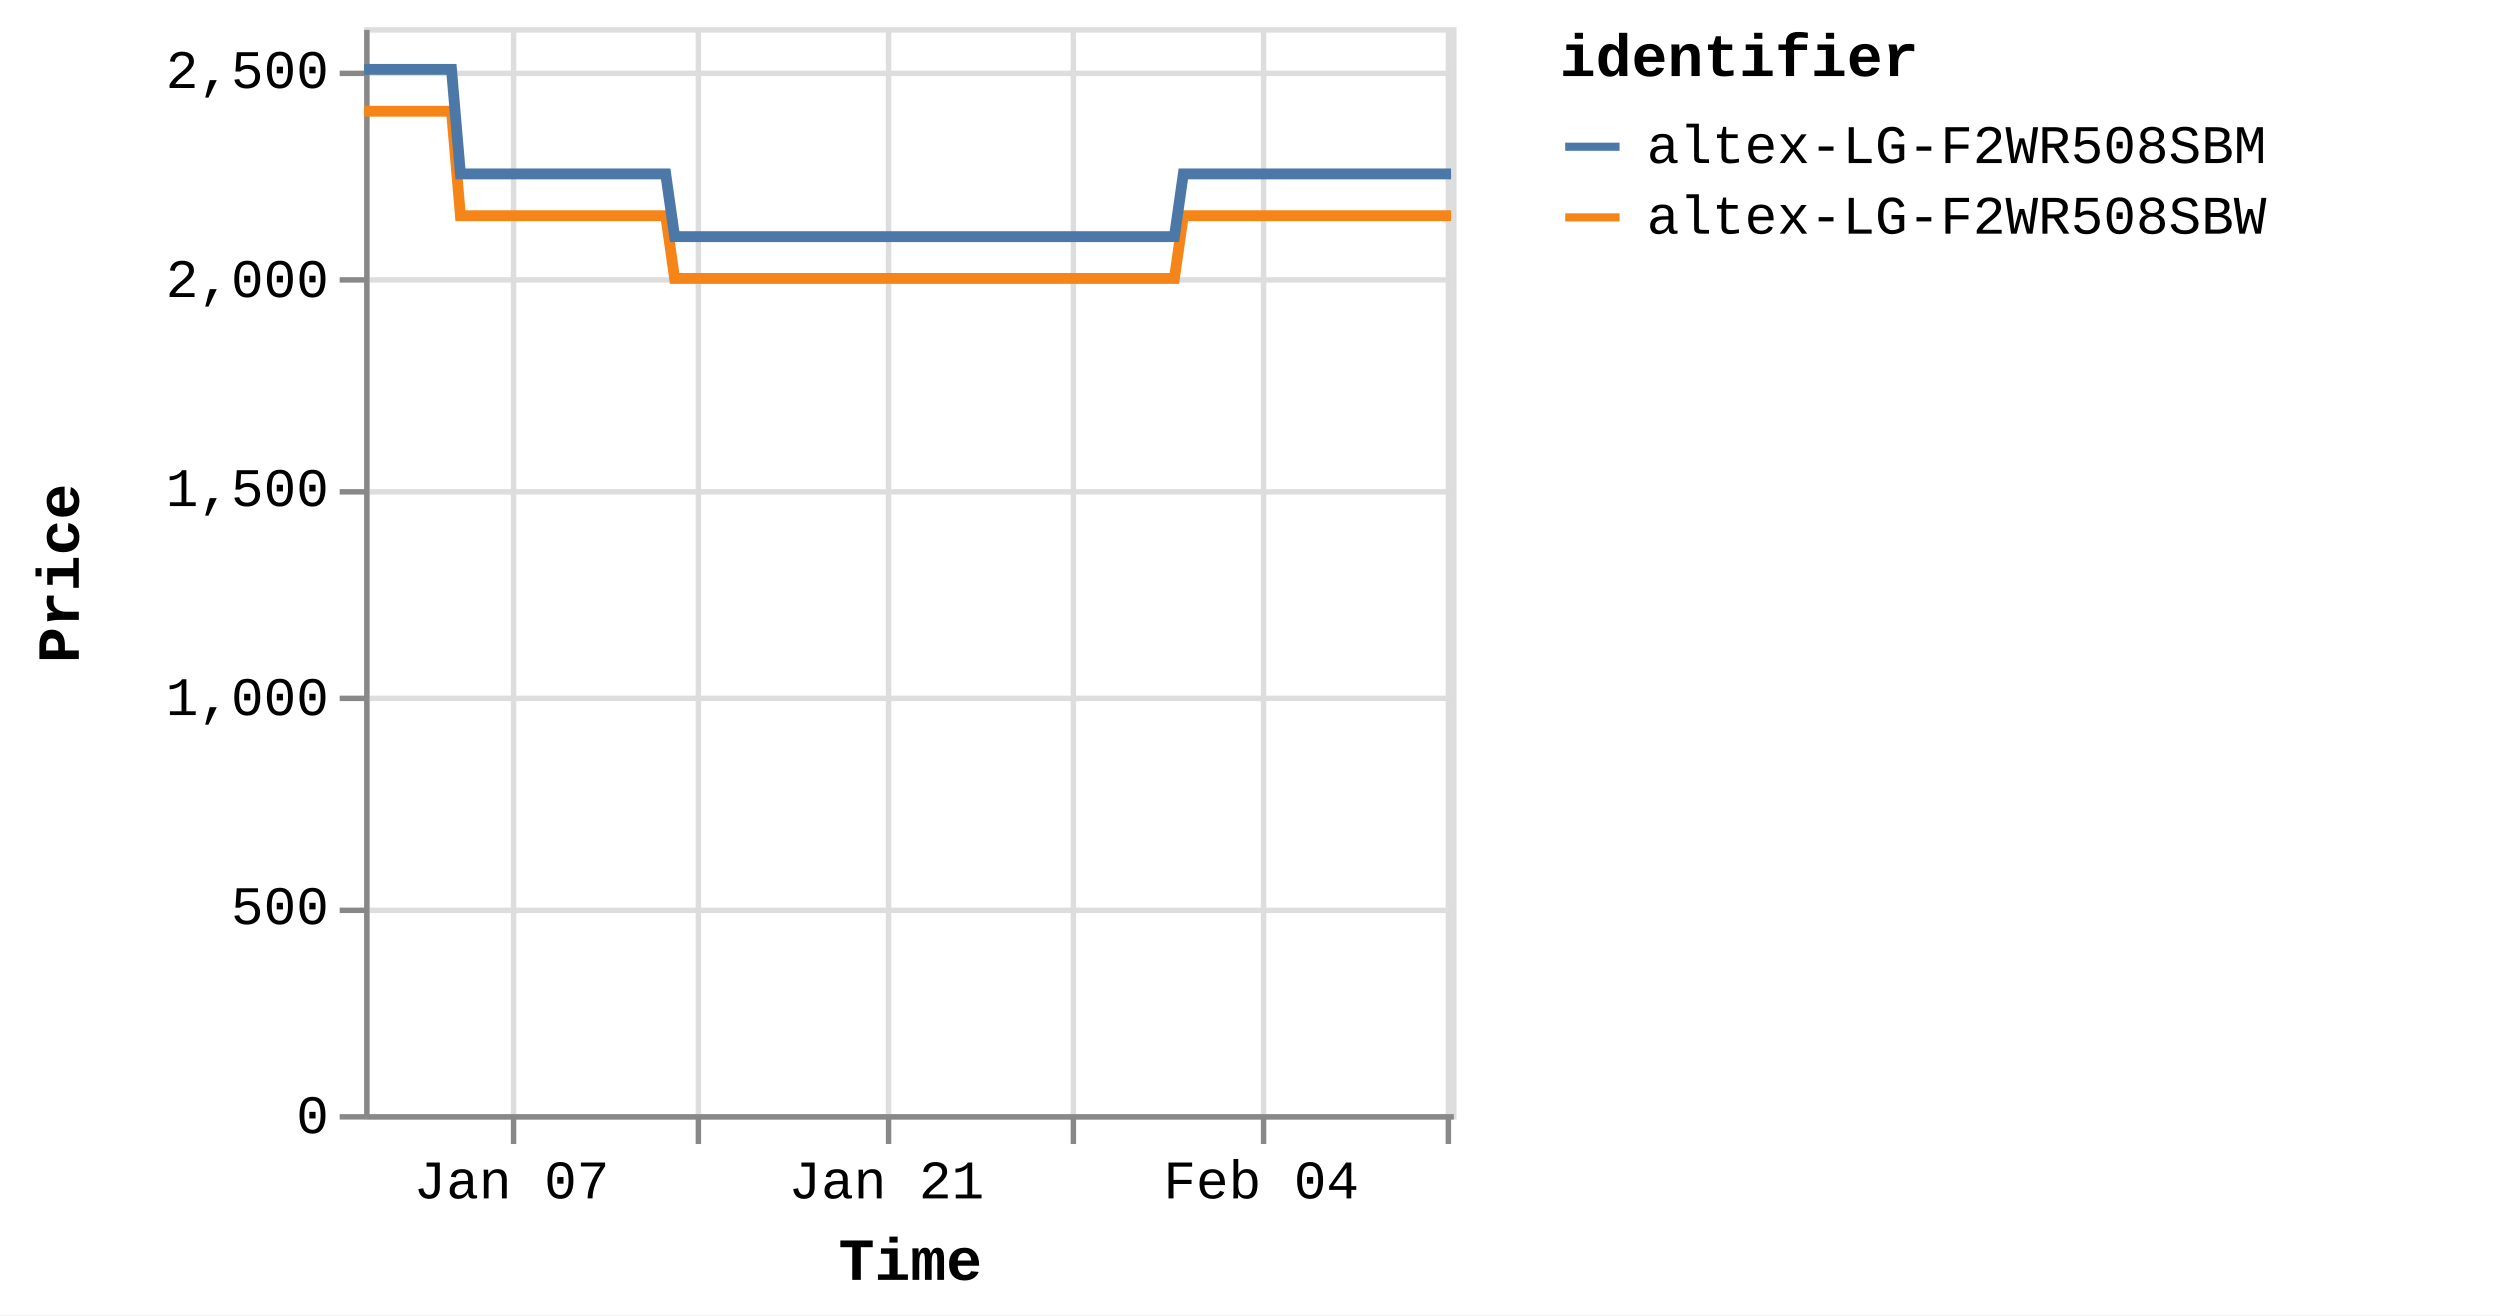
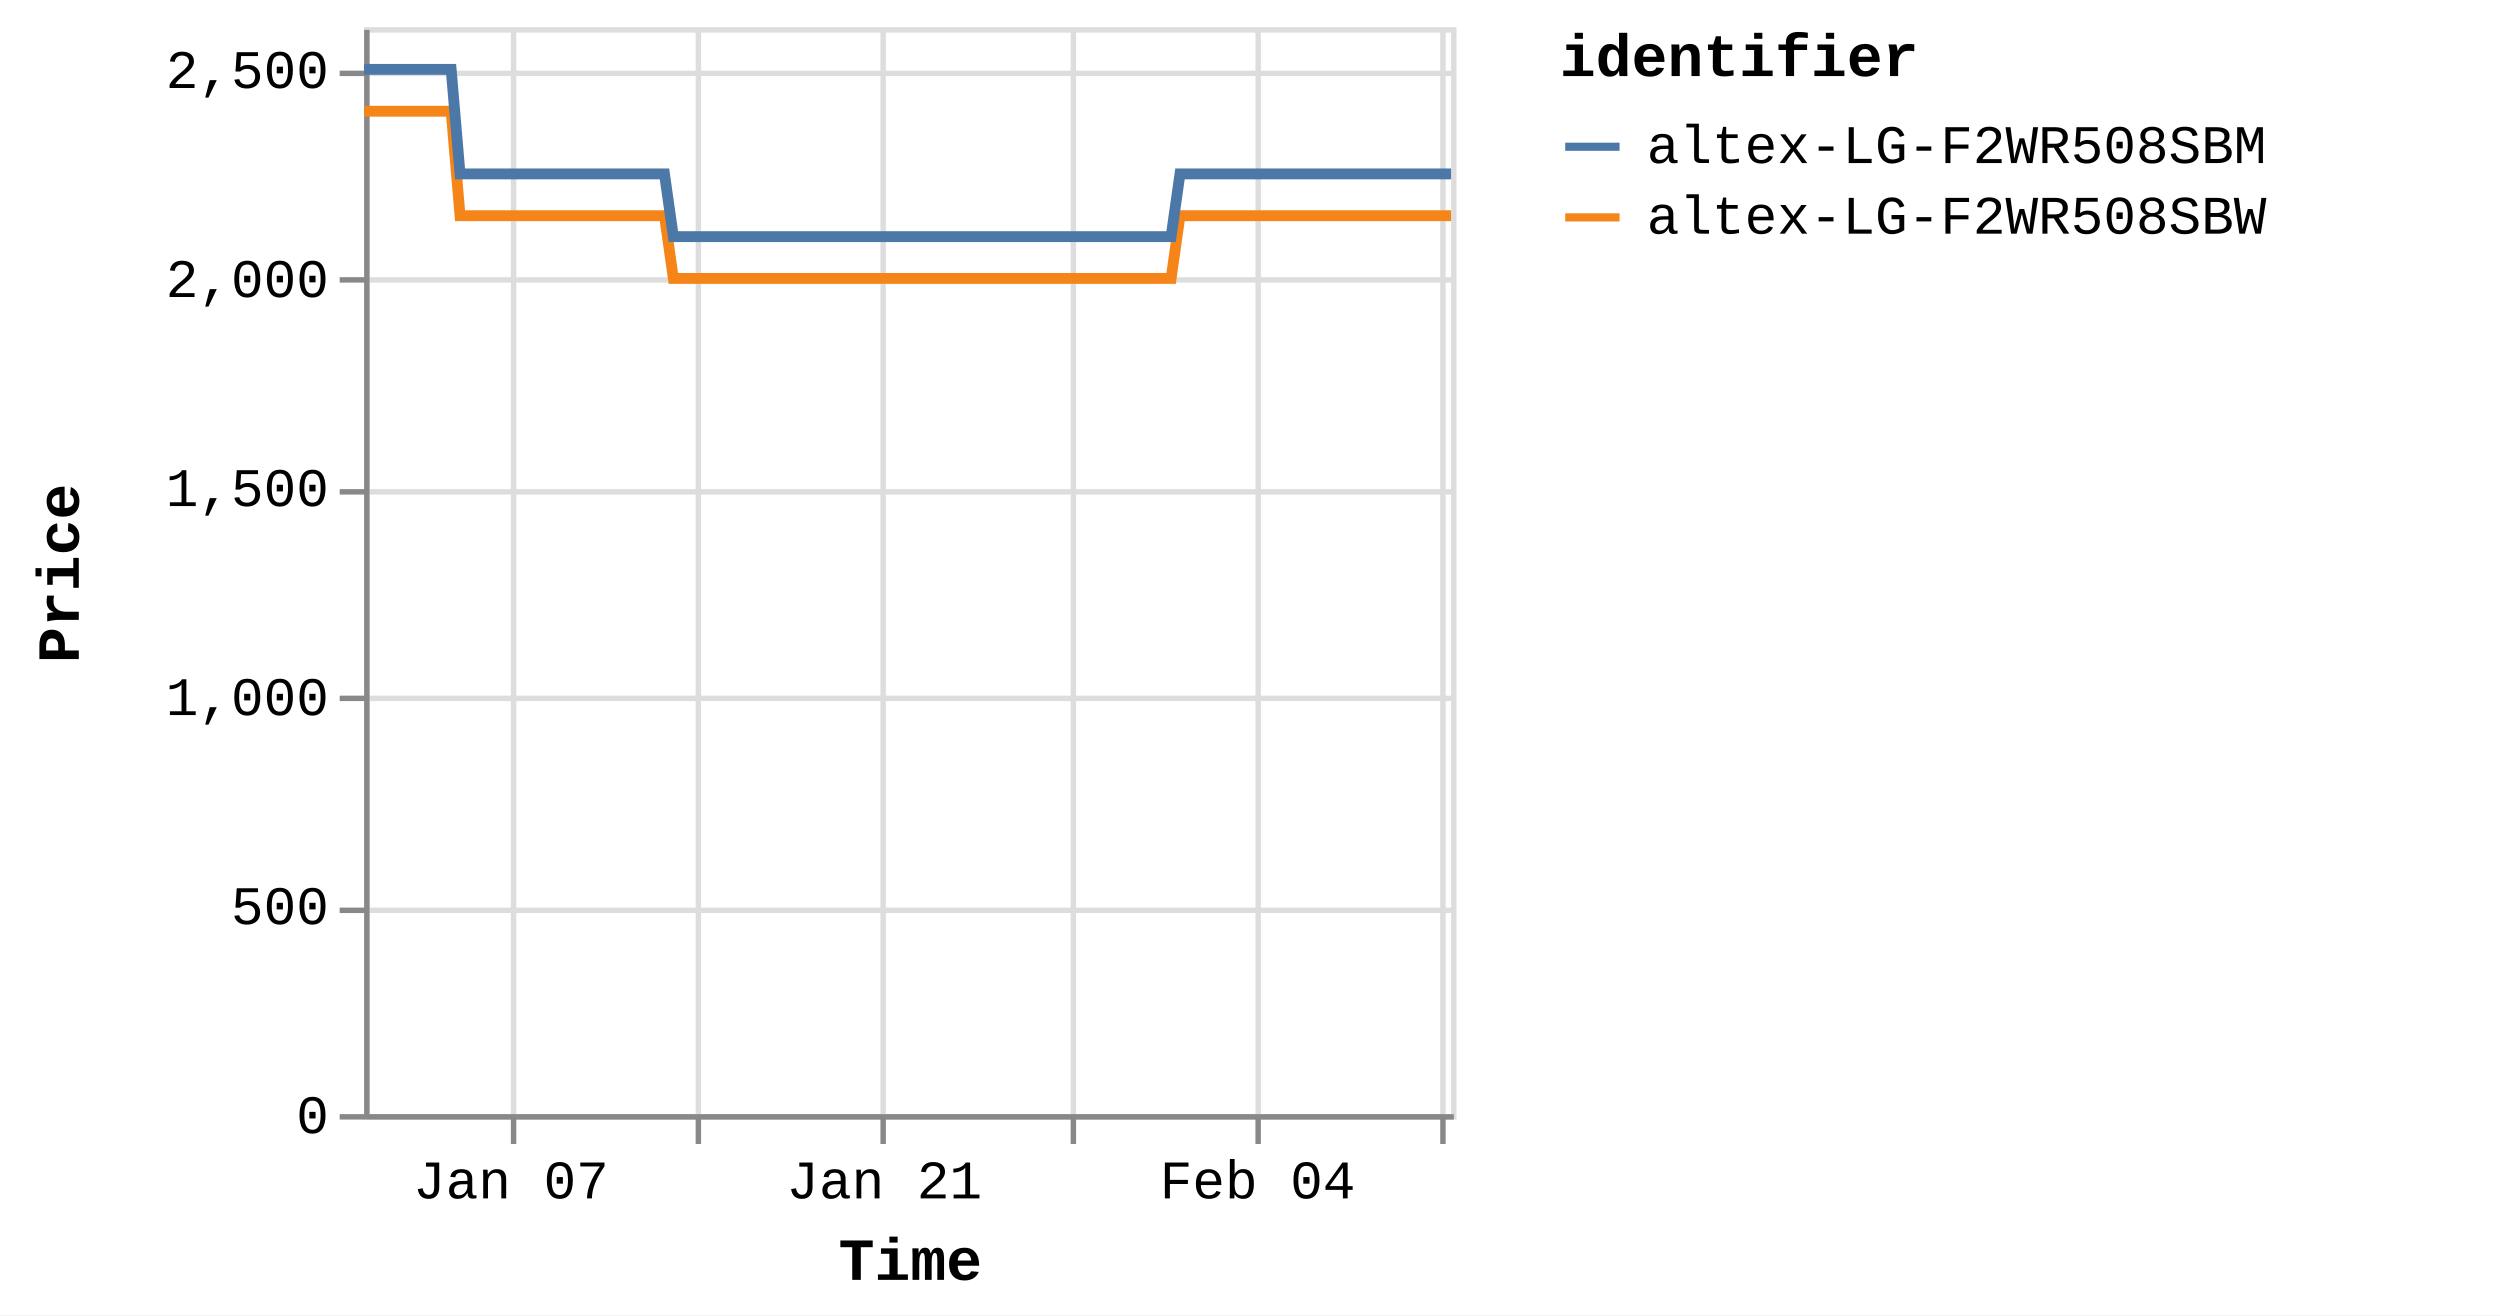
<svg xmlns="http://www.w3.org/2000/svg" version="1.1" class="marks" width="460" height="242" viewBox="0 0 460 242">
  <rect width="460" height="242" fill="white" />
  <g fill="none" stroke-miterlimit="10" transform="translate(67,5)">
    <g class="mark-group role-frame root" role="graphics-object" aria-roledescription="group mark container">
      <g transform="translate(0,0)">
        <path class="background" aria-hidden="true" d="M0.5,0.5h200v200h-200Z" stroke="#ddd" />
        <g>
          <g class="mark-group role-axis" aria-hidden="true">
            <g transform="translate(0.5,200.5)">
              <path class="background" aria-hidden="true" d="M0,0h0v0h0Z" pointer-events="none" />
              <g>
                <g class="mark-rule role-axis-grid" pointer-events="none">
                  <line transform="translate(27,-200)" x2="0" y2="200" stroke="#ddd" stroke-width="1" opacity="1" />
                  <line transform="translate(61,-200)" x2="0" y2="200" stroke="#ddd" stroke-width="1" opacity="1" />
-                   <line transform="translate(96,-200)" x2="0" y2="200" stroke="#ddd" stroke-width="1" opacity="1" />
+                   <line transform="translate(95,-200)" x2="0" y2="200" stroke="#ddd" stroke-width="1" opacity="1" />
                  <line transform="translate(130,-200)" x2="0" y2="200" stroke="#ddd" stroke-width="1" opacity="1" />
-                   <line transform="translate(165,-200)" x2="0" y2="200" stroke="#ddd" stroke-width="1" opacity="1" />
-                   <line transform="translate(199,-200)" x2="0" y2="200" stroke="#ddd" stroke-width="1" opacity="1" />
+                   <line transform="translate(164,-200)" x2="0" y2="200" stroke="#ddd" stroke-width="1" opacity="1" />
+                   <line transform="translate(198,-200)" x2="0" y2="200" stroke="#ddd" stroke-width="1" opacity="1" />
                </g>
              </g>
              <path class="foreground" aria-hidden="true" d="" pointer-events="none" display="none" />
            </g>
          </g>
          <g class="mark-group role-axis" aria-hidden="true">
            <g transform="translate(0.5,0.5)">
              <path class="background" aria-hidden="true" d="M0,0h0v0h0Z" pointer-events="none" />
              <g>
                <g class="mark-rule role-axis-grid" pointer-events="none">
                  <line transform="translate(0,200)" x2="200" y2="0" stroke="#ddd" stroke-width="1" opacity="1" />
                  <line transform="translate(0,162)" x2="200" y2="0" stroke="#ddd" stroke-width="1" opacity="1" />
                  <line transform="translate(0,123)" x2="200" y2="0" stroke="#ddd" stroke-width="1" opacity="1" />
                  <line transform="translate(0,85)" x2="200" y2="0" stroke="#ddd" stroke-width="1" opacity="1" />
                  <line transform="translate(0,46)" x2="200" y2="0" stroke="#ddd" stroke-width="1" opacity="1" />
                  <line transform="translate(0,8)" x2="200" y2="0" stroke="#ddd" stroke-width="1" opacity="1" />
                </g>
              </g>
              <path class="foreground" aria-hidden="true" d="" pointer-events="none" display="none" />
            </g>
          </g>
-           <g class="mark-group role-axis" role="graphics-symbol" aria-roledescription="axis" aria-label="X-axis titled 'Time' for a time scale with values from Monday, 01 January 2024, 2:19:43 PM to Sunday, 11 February 2024, 4:39:27 AM">
+           <g class="mark-group role-axis" role="graphics-symbol" aria-roledescription="axis" aria-label="X-axis titled 'Time' for a time scale with values from Monday, 01 January 2024, 2:19:43 PM to Sunday, 11 February 2024, 8:38:38 AM">
            <g transform="translate(0.5,200.5)">
              <path class="background" aria-hidden="true" d="M0,0h0v0h0Z" pointer-events="none" />
              <g>
                <g class="mark-rule role-axis-tick" pointer-events="none">
                  <line transform="translate(27,0)" x2="0" y2="5" stroke="#888" stroke-width="1" opacity="1" />
                  <line transform="translate(61,0)" x2="0" y2="5" stroke="#888" stroke-width="1" opacity="1" />
-                   <line transform="translate(96,0)" x2="0" y2="5" stroke="#888" stroke-width="1" opacity="1" />
+                   <line transform="translate(95,0)" x2="0" y2="5" stroke="#888" stroke-width="1" opacity="1" />
                  <line transform="translate(130,0)" x2="0" y2="5" stroke="#888" stroke-width="1" opacity="1" />
-                   <line transform="translate(165,0)" x2="0" y2="5" stroke="#888" stroke-width="1" opacity="1" />
-                   <line transform="translate(199,0)" x2="0" y2="5" stroke="#888" stroke-width="1" opacity="1" />
+                   <line transform="translate(164,0)" x2="0" y2="5" stroke="#888" stroke-width="1" opacity="1" />
+                   <line transform="translate(198,0)" x2="0" y2="5" stroke="#888" stroke-width="1" opacity="1" />
                </g>
                <g class="mark-text role-axis-label" pointer-events="none">
-                   <text text-anchor="middle" transform="translate(26.61757,15)" font-family="Liberation Mono" font-size="10px" fill="#000" opacity="1">Jan 07</text>
-                   <text text-anchor="middle" transform="translate(61.10284,15)" font-family="Liberation Mono" font-size="10px" fill="#000" opacity="0">Jan 14</text>
-                   <text text-anchor="middle" transform="translate(95.58812,15)" font-family="Liberation Mono" font-size="10px" fill="#000" opacity="1">Jan 21</text>
-                   <text text-anchor="middle" transform="translate(130.0734,15)" font-family="Liberation Mono" font-size="10px" fill="#000" opacity="0">Jan 28</text>
-                   <text text-anchor="middle" transform="translate(164.5587,15)" font-family="Liberation Mono" font-size="10px" fill="#000" opacity="1">Feb 04</text>
-                   <text text-anchor="end" transform="translate(199.0439,15)" font-family="Liberation Mono" font-size="10px" fill="#000" opacity="0">Feb 11</text>
+                   <text text-anchor="middle" transform="translate(26.50911,15)" font-family="Liberation Mono" font-size="10px" fill="#000" opacity="1">Jan 07</text>
+                   <text text-anchor="middle" transform="translate(60.85386,15)" font-family="Liberation Mono" font-size="10px" fill="#000" opacity="0">Jan 14</text>
+                   <text text-anchor="middle" transform="translate(95.19861,15)" font-family="Liberation Mono" font-size="10px" fill="#000" opacity="1">Jan 21</text>
+                   <text text-anchor="middle" transform="translate(129.5434,15)" font-family="Liberation Mono" font-size="10px" fill="#000" opacity="0">Jan 28</text>
+                   <text text-anchor="middle" transform="translate(163.8881,15)" font-family="Liberation Mono" font-size="10px" fill="#000" opacity="1">Feb 04</text>
+                   <text text-anchor="middle" transform="translate(198.2329,15)" font-family="Liberation Mono" font-size="10px" fill="#000" opacity="0">Feb 11</text>
                </g>
                <g class="mark-rule role-axis-domain" pointer-events="none">
                  <line transform="translate(0,0)" x2="200" y2="0" stroke="#888" stroke-width="1" opacity="1" />
                </g>
                <g class="mark-text role-axis-title" pointer-events="none">
                  <text text-anchor="middle" transform="translate(100,30)" font-family="Liberation Mono" font-size="11px" font-weight="bold" fill="#000" opacity="1">Time</text>
                </g>
              </g>
              <path class="foreground" aria-hidden="true" d="" pointer-events="none" display="none" />
            </g>
          </g>
          <g class="mark-group role-axis" role="graphics-symbol" aria-roledescription="axis" aria-label="Y-axis titled 'Price' for a linear scale with values from 0 to 2,600">
            <g transform="translate(0.5,0.5)">
              <path class="background" aria-hidden="true" d="M0,0h0v0h0Z" pointer-events="none" />
              <g>
                <g class="mark-rule role-axis-tick" pointer-events="none">
                  <line transform="translate(0,200)" x2="-5" y2="0" stroke="#888" stroke-width="1" opacity="1" />
                  <line transform="translate(0,162)" x2="-5" y2="0" stroke="#888" stroke-width="1" opacity="1" />
                  <line transform="translate(0,123)" x2="-5" y2="0" stroke="#888" stroke-width="1" opacity="1" />
                  <line transform="translate(0,85)" x2="-5" y2="0" stroke="#888" stroke-width="1" opacity="1" />
                  <line transform="translate(0,46)" x2="-5" y2="0" stroke="#888" stroke-width="1" opacity="1" />
                  <line transform="translate(0,8)" x2="-5" y2="0" stroke="#888" stroke-width="1" opacity="1" />
                </g>
                <g class="mark-text role-axis-label" pointer-events="none">
                  <text text-anchor="end" transform="translate(-7,203)" font-family="Liberation Mono" font-size="10px" fill="#000" opacity="1">0</text>
                  <text text-anchor="end" transform="translate(-7,164.5385)" font-family="Liberation Mono" font-size="10px" fill="#000" opacity="1">500</text>
                  <text text-anchor="end" transform="translate(-7,126.0769)" font-family="Liberation Mono" font-size="10px" fill="#000" opacity="1">1,000</text>
                  <text text-anchor="end" transform="translate(-7,87.61538)" font-family="Liberation Mono" font-size="10px" fill="#000" opacity="1">1,500</text>
                  <text text-anchor="end" transform="translate(-7,49.15385)" font-family="Liberation Mono" font-size="10px" fill="#000" opacity="1">2,000</text>
                  <text text-anchor="end" transform="translate(-7,10.69231)" font-family="Liberation Mono" font-size="10px" fill="#000" opacity="1">2,500</text>
                </g>
                <g class="mark-rule role-axis-domain" pointer-events="none">
                  <line transform="translate(0,200)" x2="0" y2="-200" stroke="#888" stroke-width="1" opacity="1" />
                </g>
                <g class="mark-text role-axis-title" pointer-events="none">
                  <text text-anchor="middle" transform="translate(-51,100) rotate(-90) translate(0,-2)" font-family="Liberation Mono" font-size="11px" font-weight="bold" fill="#000" opacity="1">Price</text>
                </g>
              </g>
              <path class="foreground" aria-hidden="true" d="" pointer-events="none" display="none" />
            </g>
          </g>
          <g class="mark-group role-scope pathgroup" role="graphics-object" aria-roledescription="group mark container">
            <g transform="translate(0,0)">
              <path class="background" aria-hidden="true" d="M0,0h200v200h-200Z" />
              <g>
                <g class="mark-line role-mark marks" role="graphics-object" aria-roledescription="line mark container">
-                   <path aria-label="Time: Jan 01, 2024; Price: 2399; identifier: altex-LG-F2WR508SBW" role="graphics-symbol" aria-roledescription="line mark" d="M0,15.462L0.516,15.462L1.296,15.462L2.938,15.462L3.76,15.462L4.623,15.462L5.408,15.462L6.222,15.462L7.865,15.462L8.686,15.462L9.55,15.462L10.335,15.462L11.147,15.462L12.792,15.462L13.614,15.462L14.475,15.462L15.267,15.462L16.076,15.462L17.72,34.692L18.54,34.692L19.403,34.692L20.191,34.692L21.001,34.692L22.645,34.692L23.465,34.692L24.325,34.692L25.114,34.692L25.927,34.692L27.575,34.692L28.391,34.692L29.251,34.692L30.041,34.692L30.854,34.692L32.501,34.692L33.324,34.692L34.188,34.692L34.974,34.692L35.78,34.692L37.429,34.692L38.249,34.692L39.123,34.692L39.901,34.692L40.707,34.692L42.355,34.692L43.176,34.692L44.04,34.692L44.824,34.692L45.634,34.692L47.28,34.692L48.102,34.692L48.968,34.692L49.754,34.692L50.56,34.692L52.206,34.692L53.028,34.692L53.891,34.692L54.678,34.692L55.487,34.692L57.13,46.231L57.95,46.231L58.81,46.231L59.599,46.231L60.412,46.231L62.06,46.231L62.876,46.231L63.736,46.231L64.524,46.231L65.339,46.231L66.987,46.231L67.809,46.231L68.676,46.231L69.46,46.231L70.266,46.231L71.911,46.231L72.736,46.231L73.601,46.231L74.387,46.231L75.192,46.231L76.838,46.231L77.663,46.231L78.528,46.231L79.312,46.231L80.119,46.231L81.764,46.231L82.586,46.231L83.452,46.231L84.236,46.231L85.047,46.231L86.692,46.231L87.514,46.231L88.379,46.231L89.166,46.231L89.971,46.231L91.618,46.231L92.434,46.231L93.296,46.231L94.088,46.231L94.899,46.231L96.541,46.231L97.362,46.231L98.222,46.231L99.012,46.231L99.825,46.231L101.475,46.231L102.297,46.231L103.164,46.231L103.944,46.231L104.751,46.231L106.398,46.231L107.223,46.231L108.089,46.231L108.874,46.231L109.678,46.231L111.326,46.231L112.148,46.231L113.015,46.231L113.799,46.231L114.605,46.231L116.254,46.231L117.073,46.231L117.941,46.231L118.728,46.231L119.53,46.231L121.175,46.231L121.999,46.231L122.85,46.231L123.638,46.231L124.46,46.231L126.099,46.231L126.922,46.231L127.765,46.231L128.562,46.231L129.382,46.231L131.026,46.231L131.847,46.231L132.694,46.231L133.489,46.231L134.31,46.231L135.952,46.231L136.776,46.231L137.628,46.231L138.417,46.231L139.237,46.231L140.877,46.231L141.699,46.231L142.553,46.231L143.353,46.231L144.162,46.231L145.804,46.231L146.626,46.231L147.481,46.231L148.268,46.231L149.089,46.231L150.731,34.692L151.553,34.692L152.408,34.692L153.194,34.692L154.015,34.692L155.659,34.692L156.479,34.692L157.332,34.692L158.12,34.692L158.942,34.692L160.585,34.692L161.406,34.692L162.252,34.692L163.047,34.692L163.871,34.692L165.515,34.692L166.333,34.692L167.178,34.692L167.973,34.692L168.794,34.692L170.437,34.692L171.261,34.692L172.115,34.692L172.902,34.692L173.721,34.692L175.363,34.692L176.185,34.692L177.041,34.692L177.829,34.692L178.648,34.692L180.29,34.692L181.112,34.692L181.965,34.692L182.759,34.692L183.575,34.692L185.217,34.692L186.04,34.692L186.891,34.692L187.684,34.692L188.501,34.692L190.144,34.692L190.966,34.692L191.815,34.692L192.608,34.692L193.43,34.692L195.069,34.692L195.89,34.692L196.739,34.692L197.533,34.692L198.354,34.692L200,34.692" stroke="#f58518" stroke-width="2" />
+                   <path aria-label="Time: Jan 01, 2024; Price: 2399; identifier: altex-LG-F2WR508SBW" role="graphics-symbol" aria-roledescription="line mark" d="M0,15.462L0.514,15.462L1.291,15.462L2.926,15.462L3.745,15.462L4.604,15.462L5.385,15.462L6.196,15.462L7.833,15.462L8.651,15.462L9.512,15.462L10.293,15.462L11.102,15.462L12.739,15.462L13.558,15.462L14.416,15.462L15.205,15.462L16.01,15.462L17.648,34.692L18.465,34.692L19.324,34.692L20.109,34.692L20.915,34.692L22.553,34.692L23.369,34.692L24.226,34.692L25.011,34.692L25.822,34.692L27.463,34.692L28.276,34.692L29.132,34.692L29.918,34.692L30.728,34.692L32.368,34.692L33.188,34.692L34.049,34.692L34.831,34.692L35.634,34.692L37.276,34.692L38.093,34.692L38.964,34.692L39.739,34.692L40.541,34.692L42.182,34.692L43,34.692L43.861,34.692L44.641,34.692L45.448,34.692L47.087,34.692L47.906,34.692L48.768,34.692L49.551,34.692L50.354,34.692L51.993,34.692L52.812,34.692L53.671,34.692L54.455,34.692L55.261,34.692L56.897,46.231L57.714,46.231L58.57,46.231L59.356,46.231L60.166,46.231L61.807,46.231L62.62,46.231L63.476,46.231L64.261,46.231L65.073,46.231L66.714,46.231L67.533,46.231L68.397,46.231L69.177,46.231L69.979,46.231L71.618,46.231L72.44,46.231L73.301,46.231L74.084,46.231L74.886,46.231L76.525,46.231L77.346,46.231L78.208,46.231L78.989,46.231L79.792,46.231L81.431,46.231L82.249,46.231L83.112,46.231L83.892,46.231L84.701,46.231L86.339,46.231L87.157,46.231L88.019,46.231L88.803,46.231L89.605,46.231L91.245,46.231L92.058,46.231L92.916,46.231L93.705,46.231L94.513,46.231L96.148,46.231L96.965,46.231L97.822,46.231L98.608,46.231L99.418,46.231L101.061,46.231L101.881,46.231L102.743,46.231L103.52,46.231L104.325,46.231L105.965,46.231L106.786,46.231L107.648,46.231L108.431,46.231L109.231,46.231L110.872,46.231L111.692,46.231L112.554,46.231L113.335,46.231L114.138,46.231L115.78,46.231L116.596,46.231L117.461,46.231L118.245,46.231L119.043,46.231L120.681,46.231L121.502,46.231L122.35,46.231L123.134,46.231L123.953,46.231L125.585,46.231L126.405,46.231L127.245,46.231L128.038,46.231L128.855,46.231L130.492,46.231L131.31,46.231L132.153,46.231L132.945,46.231L133.763,46.231L135.398,46.231L136.218,46.231L137.067,46.231L137.853,46.231L138.67,46.231L140.303,46.231L141.122,46.231L141.972,46.231L142.769,46.231L143.575,46.231L145.21,46.231L146.029,46.231L146.88,46.231L147.664,46.231L148.481,46.231L150.117,34.692L150.935,34.692L151.787,34.692L152.57,34.692L153.387,34.692L155.025,34.692L155.841,34.692L156.691,34.692L157.476,34.692L158.294,34.692L159.93,34.692L160.748,34.692L161.591,34.692L162.383,34.692L163.204,34.692L164.841,34.692L165.655,34.692L166.497,34.692L167.289,34.692L168.107,34.692L169.743,34.692L170.563,34.692L171.414,34.692L172.198,34.692L173.013,34.692L174.649,34.692L175.467,34.692L176.319,34.692L177.104,34.692L177.92,34.692L179.555,34.692L180.374,34.692L181.223,34.692L182.014,34.692L182.827,34.692L184.462,34.692L185.282,34.692L186.13,34.692L186.919,34.692L187.733,34.692L189.369,34.692L190.188,34.692L191.033,34.692L191.823,34.692L192.642,34.692L194.274,34.692L195.092,34.692L195.938,34.692L196.728,34.692L197.546,34.692L199.185,34.692L200,34.692" stroke="#f58518" stroke-width="2" />
                </g>
              </g>
              <path class="foreground" aria-hidden="true" d="" display="none" />
            </g>
            <g transform="translate(0,0)">
              <path class="background" aria-hidden="true" d="M0,0h200v200h-200Z" />
              <g>
                <g class="mark-line role-mark marks" role="graphics-object" aria-roledescription="line mark container">
-                   <path aria-label="Time: Jan 01, 2024; Price: 2499; identifier: altex-LG-F2WR508SBM" role="graphics-symbol" aria-roledescription="line mark" d="M0,7.769L0.516,7.769L1.296,7.769L2.938,7.769L3.76,7.769L4.623,7.769L5.408,7.769L6.222,7.769L7.865,7.769L8.687,7.769L9.551,7.769L10.335,7.769L11.147,7.769L12.792,7.769L13.614,7.769L14.476,7.769L15.267,7.769L16.077,7.769L17.72,27L18.541,27L19.403,27L20.192,27L21.001,27L22.645,27L23.465,27L24.326,27L25.114,27L25.927,27L27.575,27L28.391,27L29.252,27L30.041,27L30.854,27L32.501,27L33.324,27L34.188,27L34.974,27L35.78,27L37.429,27L38.249,27L39.123,27L39.901,27L40.707,27L42.355,27L43.176,27L44.041,27L44.824,27L45.634,27L47.28,27L48.102,27L48.968,27L49.754,27L50.56,27L52.206,27L53.028,27L53.891,27L54.678,27L55.487,27L57.13,38.538L57.95,38.538L58.81,38.538L59.599,38.538L60.413,38.538L62.06,38.538L62.876,38.538L63.736,38.538L64.524,38.538L65.339,38.538L66.987,38.538L67.809,38.538L68.677,38.538L69.46,38.538L70.266,38.538L71.912,38.538L72.736,38.538L73.601,38.538L74.389,38.538L75.192,38.538L76.838,38.538L77.663,38.538L78.528,38.538L79.313,38.538L80.119,38.538L81.764,38.538L82.586,38.538L83.452,38.538L84.236,38.538L85.048,38.538L86.692,38.538L87.514,38.538L88.379,38.538L89.166,38.538L89.972,38.538L91.618,38.538L92.434,38.538L93.296,38.538L94.088,38.538L94.9,38.538L96.541,38.538L97.362,38.538L98.222,38.538L99.012,38.538L99.825,38.538L101.475,38.538L102.298,38.538L103.164,38.538L103.944,38.538L104.752,38.538L106.399,38.538L107.223,38.538L108.089,38.538L108.875,38.538L109.678,38.538L111.326,38.538L112.149,38.538L113.015,38.538L113.799,38.538L114.605,38.538L116.254,38.538L117.073,38.538L117.941,38.538L118.728,38.538L119.531,38.538L121.175,38.538L121.999,38.538L122.85,38.538L123.638,38.538L124.46,38.538L126.099,38.538L126.922,38.538L127.765,38.538L128.562,38.538L129.382,38.538L131.026,38.538L131.847,38.538L132.694,38.538L133.489,38.538L134.31,38.538L135.953,38.538L136.776,38.538L137.628,38.538L138.417,38.538L139.238,38.538L140.878,38.538L141.699,38.538L142.553,38.538L143.353,38.538L144.162,38.538L145.804,38.538L146.626,38.538L147.481,38.538L148.269,38.538L149.089,38.538L150.731,27L151.553,27L152.408,27L153.194,27L154.015,27L155.659,27L156.479,27L157.333,27L158.12,27L158.942,27L160.585,27L161.406,27L162.253,27L163.048,27L163.871,27L165.515,27L166.334,27L167.179,27L167.974,27L168.795,27L170.437,27L171.261,27L172.116,27L172.902,27L173.721,27L175.364,27L176.185,27L177.041,27L177.829,27L178.648,27L180.29,27L181.112,27L181.965,27L182.759,27L183.575,27L185.217,27L186.04,27L186.891,27L187.684,27L188.501,27L190.144,27L190.966,27L191.815,27L192.608,27L193.43,27L195.069,27L195.89,27L196.74,27L197.533,27L198.355,27L200,27" stroke="#4c78a8" stroke-width="2" />
+                   <path aria-label="Time: Jan 01, 2024; Price: 2499; identifier: altex-LG-F2WR508SBM" role="graphics-symbol" aria-roledescription="line mark" d="M0,7.769L0.514,7.769L1.291,7.769L2.926,7.769L3.745,7.769L4.604,7.769L5.386,7.769L6.196,7.769L7.833,7.769L8.651,7.769L9.512,7.769L10.293,7.769L11.102,7.769L12.739,7.769L13.558,7.769L14.417,7.769L15.205,7.769L16.011,7.769L17.648,27L18.465,27L19.324,27L20.109,27L20.915,27L22.553,27L23.37,27L24.226,27L25.012,27L25.822,27L27.463,27L28.276,27L29.132,27L29.918,27L30.728,27L32.369,27L33.188,27L34.049,27L34.831,27L35.634,27L37.276,27L38.093,27L38.964,27L39.739,27L40.541,27L42.182,27L43,27L43.861,27L44.641,27L45.448,27L47.087,27L47.906,27L48.769,27L49.551,27L50.354,27L51.993,27L52.812,27L53.671,27L54.455,27L55.261,27L56.897,38.538L57.714,38.538L58.57,38.538L59.357,38.538L60.166,38.538L61.807,38.538L62.62,38.538L63.476,38.538L64.261,38.538L65.073,38.538L66.714,38.538L67.533,38.538L68.397,38.538L69.177,38.538L69.979,38.538L71.618,38.538L72.44,38.538L73.301,38.538L74.086,38.538L74.886,38.538L76.525,38.538L77.347,38.538L78.208,38.538L78.989,38.538L79.792,38.538L81.431,38.538L82.25,38.538L83.112,38.538L83.892,38.538L84.701,38.538L86.339,38.538L87.157,38.538L88.019,38.538L88.803,38.538L89.605,38.538L91.245,38.538L92.058,38.538L92.916,38.538L93.705,38.538L94.513,38.538L96.148,38.538L96.965,38.538L97.822,38.538L98.608,38.538L99.418,38.538L101.062,38.538L101.881,38.538L102.744,38.538L103.521,38.538L104.325,38.538L105.965,38.538L106.786,38.538L107.648,38.538L108.431,38.538L109.231,38.538L110.872,38.538L111.692,38.538L112.554,38.538L113.335,38.538L114.138,38.538L115.78,38.538L116.596,38.538L117.461,38.538L118.245,38.538L119.044,38.538L120.681,38.538L121.502,38.538L122.35,38.538L123.134,38.538L123.953,38.538L125.585,38.538L126.405,38.538L127.245,38.538L128.039,38.538L128.855,38.538L130.492,38.538L131.31,38.538L132.154,38.538L132.945,38.538L133.763,38.538L135.399,38.538L136.219,38.538L137.067,38.538L137.853,38.538L138.67,38.538L140.304,38.538L141.122,38.538L141.972,38.538L142.769,38.538L143.575,38.538L145.21,38.538L146.029,38.538L146.88,38.538L147.664,38.538L148.481,38.538L150.117,27L150.935,27L151.787,27L152.57,27L153.387,27L155.025,27L155.841,27L156.692,27L157.476,27L158.295,27L159.93,27L160.748,27L161.591,27L162.383,27L163.204,27L164.841,27L165.656,27L166.497,27L167.289,27L168.107,27L169.743,27L170.564,27L171.414,27L172.198,27L173.013,27L174.649,27L175.467,27L176.319,27L177.104,27L177.92,27L179.556,27L180.374,27L181.224,27L182.014,27L182.827,27L184.462,27L185.282,27L186.13,27L186.919,27L187.733,27L189.37,27L190.188,27L191.033,27L191.823,27L192.642,27L194.275,27L195.092,27L195.938,27L196.728,27L197.546,27L199.185,27L200,27" stroke="#4c78a8" stroke-width="2" />
                </g>
              </g>
              <path class="foreground" aria-hidden="true" d="" display="none" />
            </g>
          </g>
          <g class="mark-group role-legend" role="graphics-symbol" aria-roledescription="legend" aria-label="Symbol legend titled 'identifier' for stroke color with 2 values: altex-LG-F2WR508SBM, altex-LG-F2WR508SBW">
            <g transform="translate(220,0)">
              <path class="background" aria-hidden="true" d="M0,0h168v40h-168Z" pointer-events="none" />
              <g>
                <g class="mark-group role-legend-entry">
                  <g transform="translate(0,16)">
                    <path class="background" aria-hidden="true" d="M0,0h0v0h0Z" pointer-events="none" />
                    <g>
                      <g class="mark-group role-scope" role="graphics-object" aria-roledescription="group mark container">
                        <g transform="translate(0,0)">
                          <path class="background" aria-hidden="true" d="M0,0h168v11h-168Z" pointer-events="none" opacity="1" />
                          <g>
                            <g class="mark-symbol role-legend-symbol" pointer-events="none">
                              <path transform="translate(6,6)" d="M-5,0L5,0" stroke="#4c78a8" stroke-width="1.5" opacity="1" />
                            </g>
                            <g class="mark-text role-legend-label" pointer-events="none">
                              <text text-anchor="start" transform="translate(16,9)" font-family="Liberation Mono" font-size="10px" fill="#000" opacity="1">altex-LG-F2WR508SBM</text>
                            </g>
                          </g>
                          <path class="foreground" aria-hidden="true" d="" pointer-events="none" display="none" />
                        </g>
                        <g transform="translate(0,13)">
                          <path class="background" aria-hidden="true" d="M0,0h168v11h-168Z" pointer-events="none" opacity="1" />
                          <g>
                            <g class="mark-symbol role-legend-symbol" pointer-events="none">
                              <path transform="translate(6,6)" d="M-5,0L5,0" stroke="#f58518" stroke-width="1.5" opacity="1" />
                            </g>
                            <g class="mark-text role-legend-label" pointer-events="none">
                              <text text-anchor="start" transform="translate(16,9)" font-family="Liberation Mono" font-size="10px" fill="#000" opacity="1">altex-LG-F2WR508SBW</text>
                            </g>
                          </g>
                          <path class="foreground" aria-hidden="true" d="" pointer-events="none" display="none" />
                        </g>
                      </g>
                    </g>
                    <path class="foreground" aria-hidden="true" d="" pointer-events="none" display="none" />
                  </g>
                </g>
                <g class="mark-text role-legend-title" pointer-events="none">
                  <text text-anchor="start" transform="translate(0,9)" font-family="Liberation Mono" font-size="11px" font-weight="bold" fill="#000" opacity="1">identifier</text>
                </g>
              </g>
              <path class="foreground" aria-hidden="true" d="" pointer-events="none" display="none" />
            </g>
          </g>
        </g>
        <path class="foreground" aria-hidden="true" d="" display="none" />
      </g>
    </g>
  </g>
</svg>
